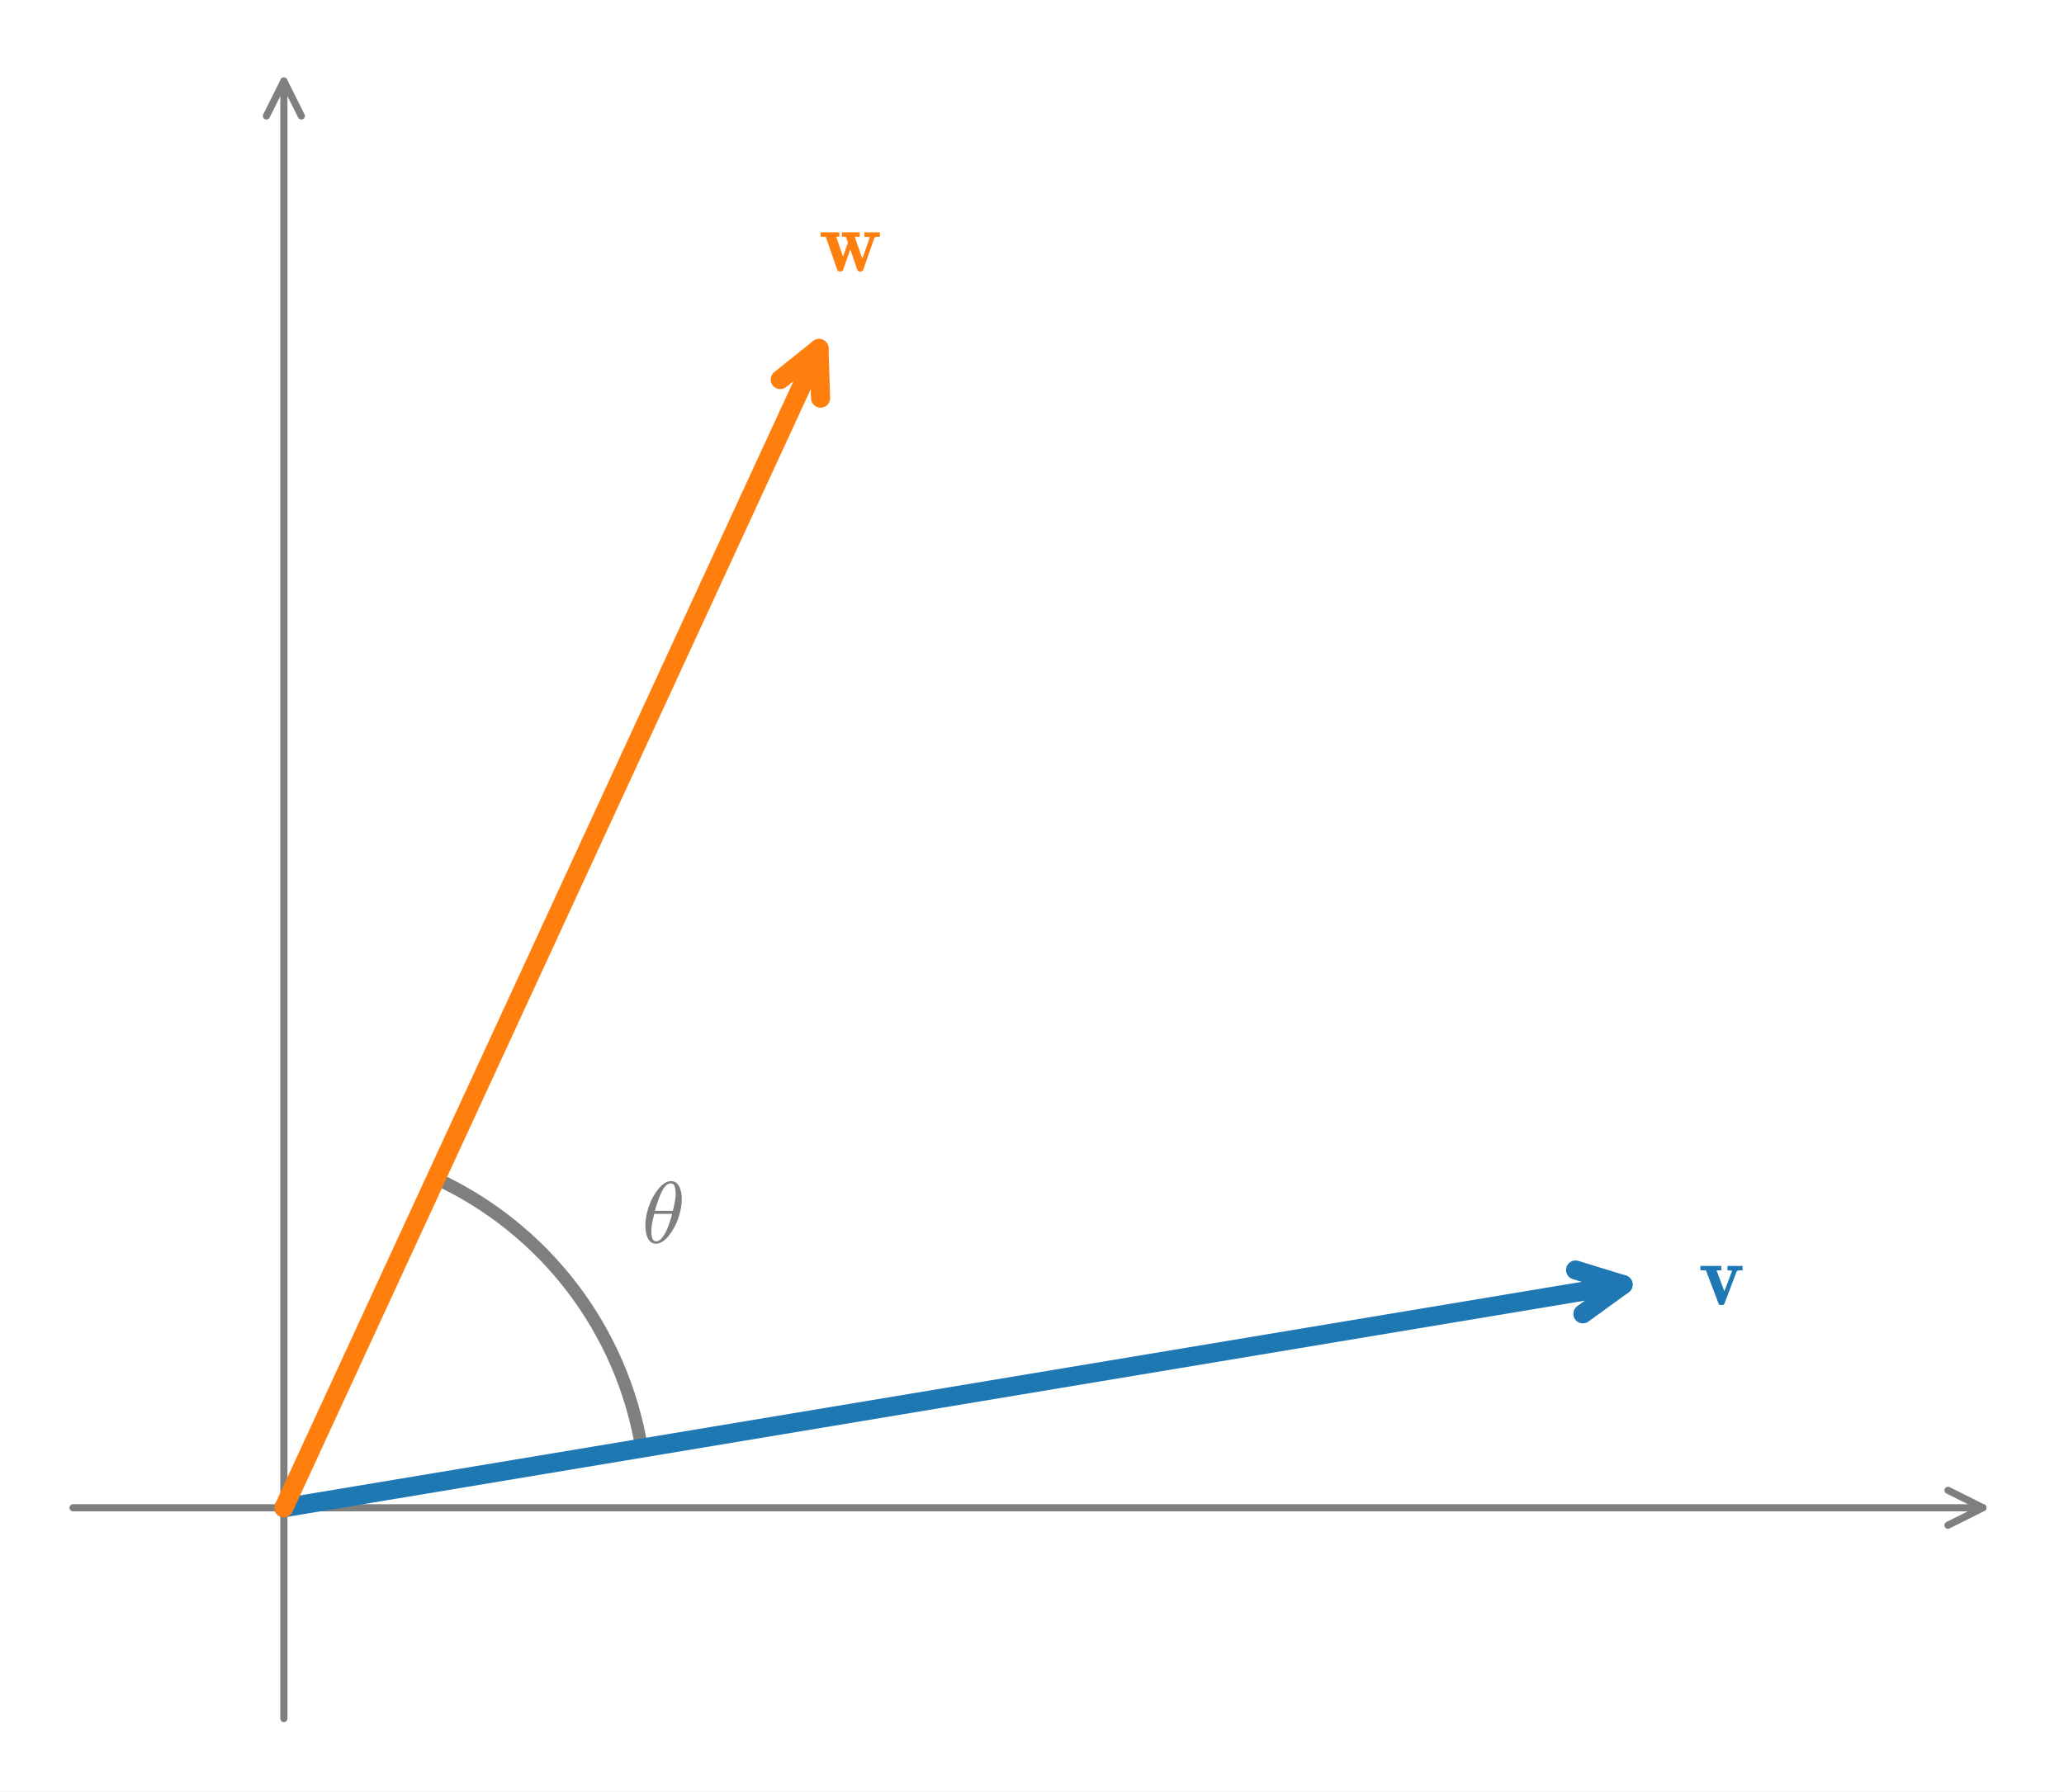
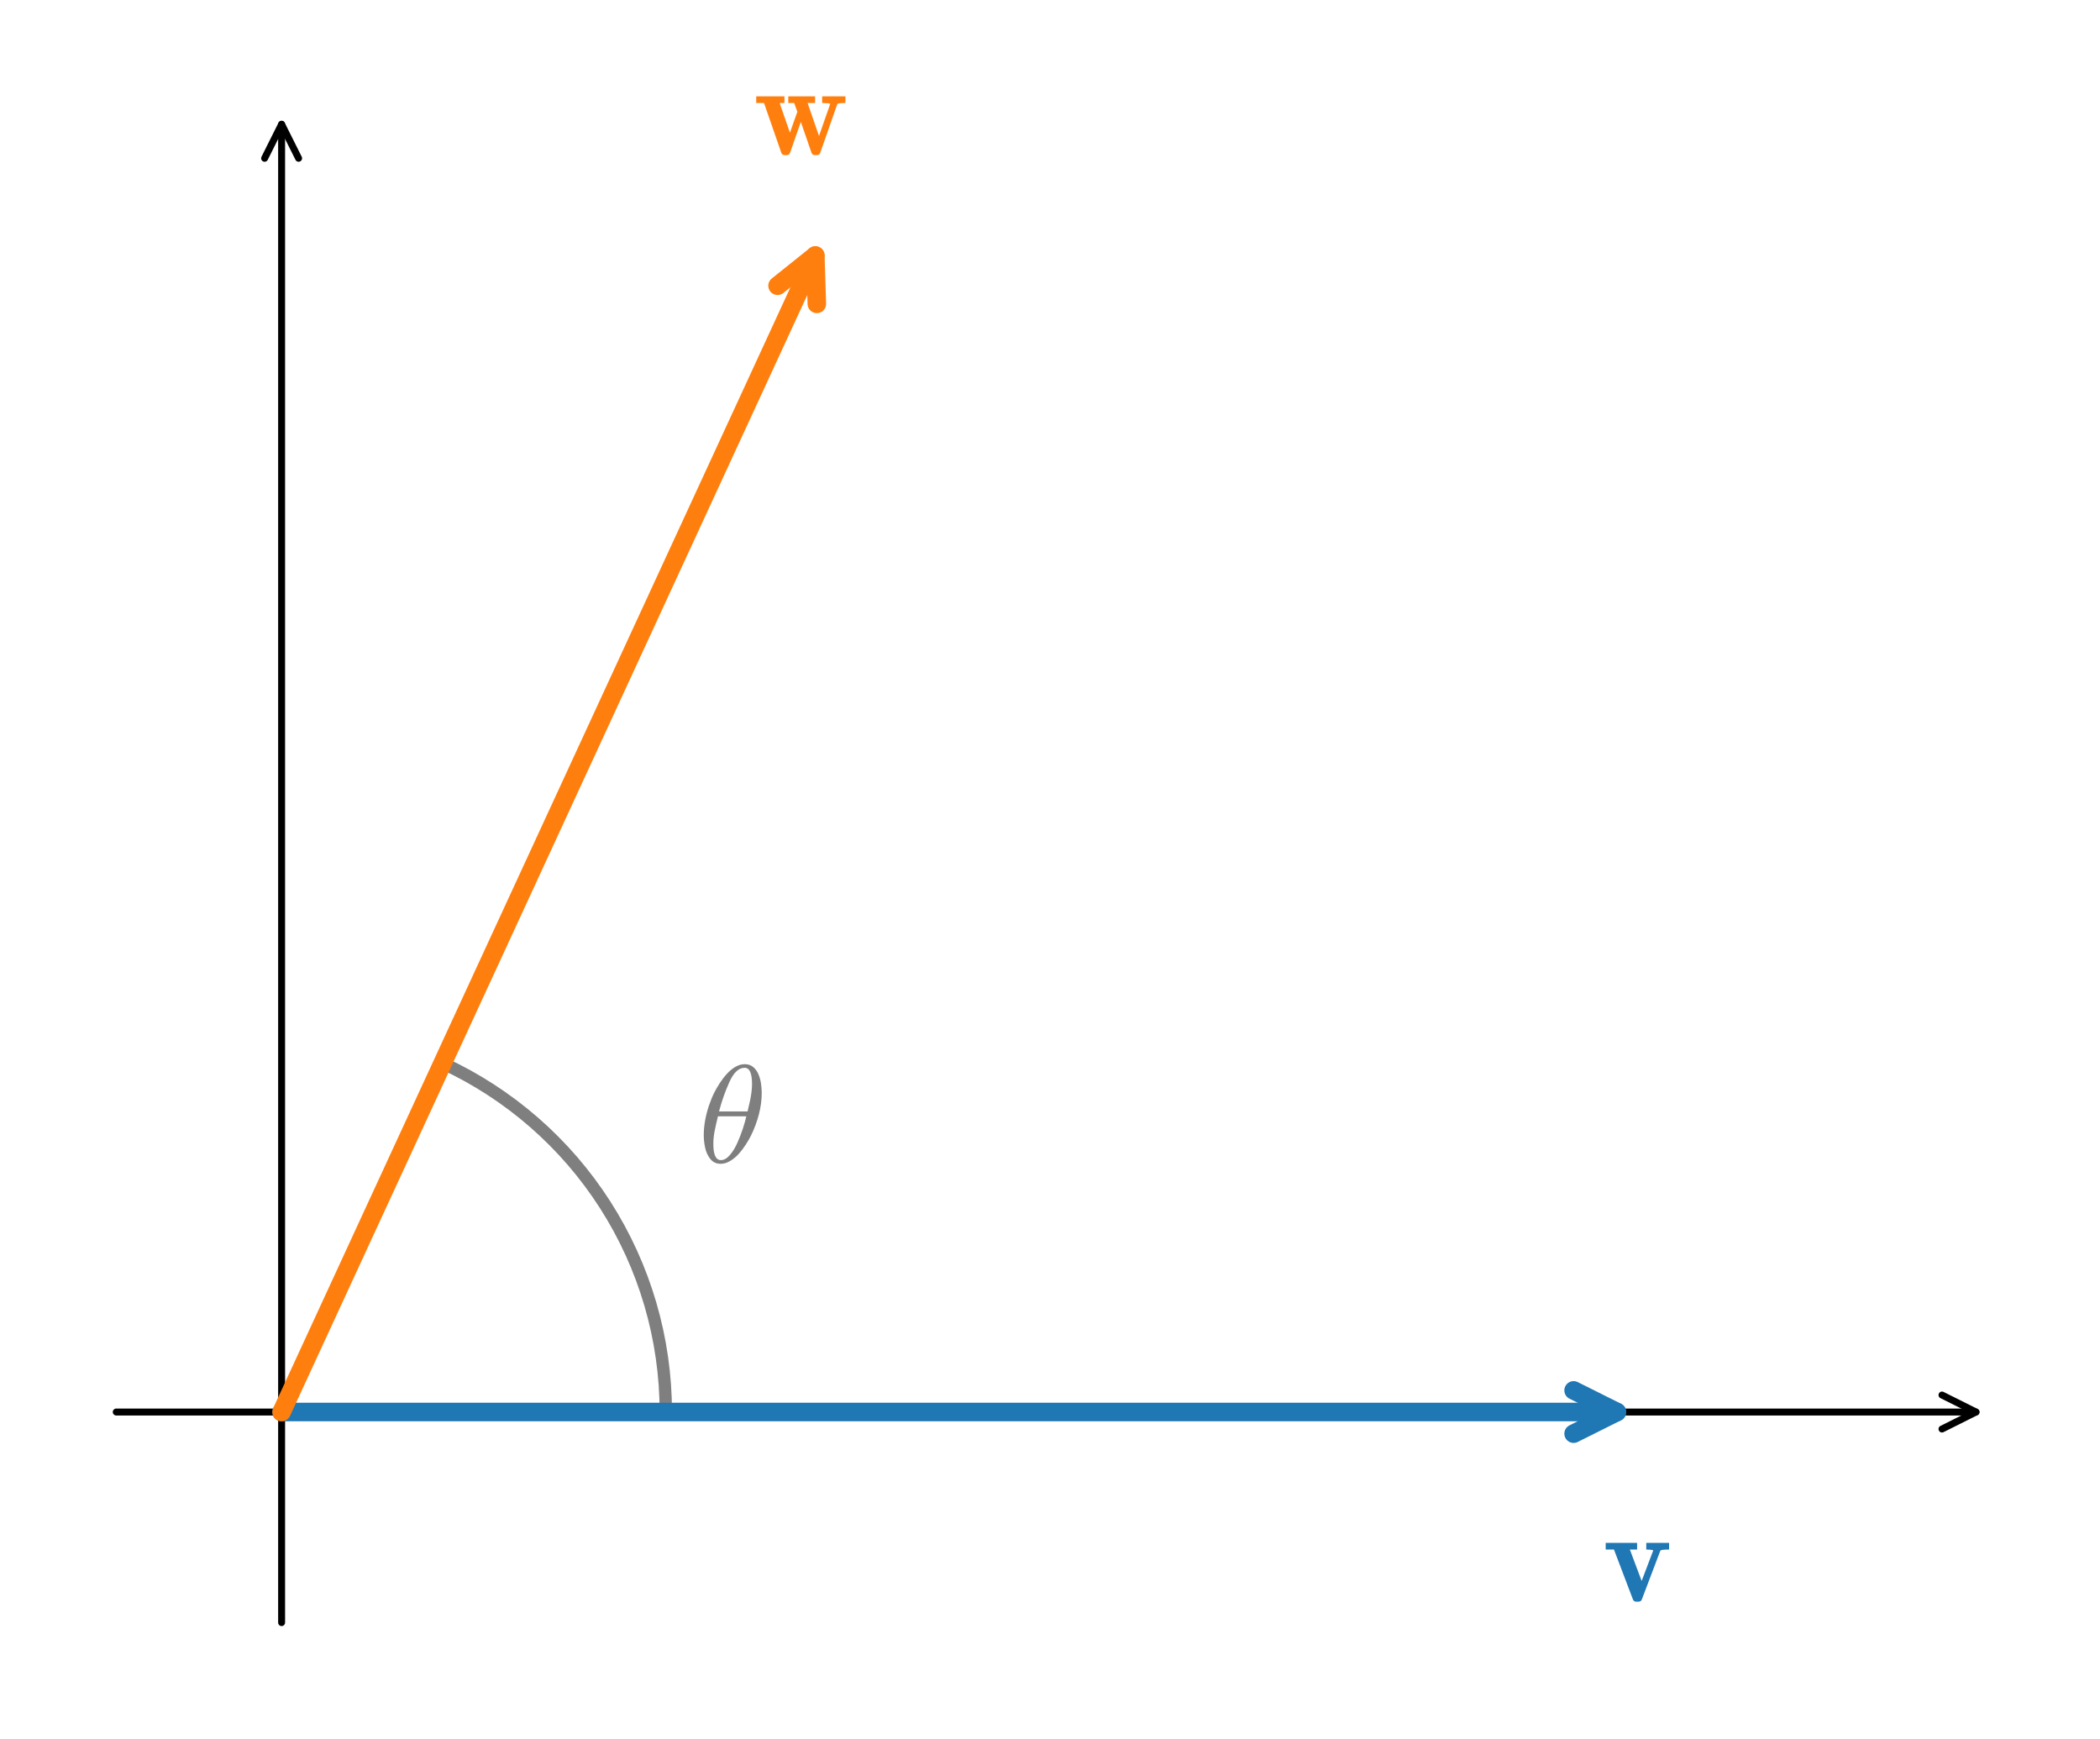
- <svg xmlns="http://www.w3.org/2000/svg" xmlns:xlink="http://www.w3.org/1999/xlink" width="259.92pt" height="225.661pt" viewBox="0 0 259.92 225.661" version="1.1">
+ <svg xmlns="http://www.w3.org/2000/svg" xmlns:xlink="http://www.w3.org/1999/xlink" width="271.888pt" height="225.106pt" viewBox="0 0 271.888 225.106" version="1.1">
  <defs>
    <style type="text/css">*{stroke-linejoin: round; stroke-linecap: butt}</style>
  </defs>
  <g id="figure_1">
    <g id="patch_1">
-       <path d="M -0 225.661  L 259.92 225.661  L 259.92 0  L -0 0  z " style="fill: #ffffff" />
+       <path d="M 0 225.106  L 271.888 225.106  L 271.888 0  L 0 0  z " style="fill: #ffffff" />
    </g>
    <g id="axes_1">
      <g id="patch_2">
-         <path d="M 80.805 182.403  C 79.581 175.059 76.58 168.124 72.064 162.204  C 67.547 156.285 61.651 151.559 54.891 148.439  " clip-path="url(#p096e374aaa)" style="fill: none; stroke: #7f7f7f; stroke-width: 1.6; stroke-linejoin: miter" />
+         <path d="M 86.202 182.794  C 86.202 173.293 83.48 163.988 78.359 155.985  C 73.239 147.982 65.931 141.611 57.305 137.63  " clip-path="url(#p1c89de3bf6)" style="fill: none; stroke: #7f7f7f; stroke-width: 1.6; stroke-linejoin: miter" />
      </g>
      <g id="patch_3">
-         <path d="M 9.197 189.913  Q 129.957 189.913 249.711 189.913  " style="fill: none; stroke: #7f7f7f; stroke-width: 0.9; stroke-linecap: round" />
-         <path d="M 245.311 187.713  L 249.711 189.913  L 245.311 192.113  " style="fill: none; stroke: #7f7f7f; stroke-width: 0.9; stroke-linecap: round" />
+         <path d="M 15.051 182.794  Q 135.945 182.794 255.832 182.794  " style="fill: none; stroke: #000000; stroke-width: 0.9; stroke-linecap: round" />
+         <path d="M 251.432 180.594  L 255.832 182.794  L 251.432 184.994  " style="fill: none; stroke: #000000; stroke-width: 0.9; stroke-linecap: round" />
      </g>
      <g id="patch_4">
-         <path d="M 35.749 216.46  Q 35.749 112.831 35.749 10.208  " style="fill: none; stroke: #7f7f7f; stroke-width: 0.9; stroke-linecap: round" />
-         <path d="M 33.549 14.608  L 35.749 10.208  L 37.949 14.608  " style="fill: none; stroke: #7f7f7f; stroke-width: 0.9; stroke-linecap: round" />
+         <path d="M 36.46 210.053  Q 36.46 112.569 36.46 16.09  " style="fill: none; stroke: #000000; stroke-width: 0.9; stroke-linecap: round" />
+         <path d="M 34.26 20.49  L 36.46 16.09  L 38.66 20.49  " style="fill: none; stroke: #000000; stroke-width: 0.9; stroke-linecap: round" />
      </g>
      <g id="patch_5">
-         <path d="M 35.749 189.913  Q 121.395 175.638 204.395 161.805  " style="fill: none; stroke: #1f77b4; stroke-width: 2.4; stroke-linecap: round" />
-         <path d="M 198.411 159.964  L 204.395 161.805  L 199.332 165.487  " style="fill: none; stroke: #1f77b4; stroke-width: 2.4; stroke-linecap: round" />
+         <path d="M 36.46 182.794  Q 124.24 182.794 209.337 182.794  " style="fill: none; stroke: #1f77b4; stroke-width: 2.4; stroke-linecap: round" />
+         <path d="M 203.737 179.994  L 209.337 182.794  L 203.737 185.594  " style="fill: none; stroke: #1f77b4; stroke-width: 2.4; stroke-linecap: round" />
      </g>
      <g id="patch_6">
-         <path d="M 35.749 189.913  Q 70.007 115.686 103.142 43.895  " style="fill: none; stroke: #ff7f0e; stroke-width: 2.4; stroke-linecap: round" />
-         <path d="M 98.253 47.806  L 103.142 43.895  L 103.337 50.153  " style="fill: none; stroke: #ff7f0e; stroke-width: 2.4; stroke-linecap: round" />
+         <path d="M 36.46 182.794  Q 71.572 106.718 105.56 33.078  " style="fill: none; stroke: #ff7f0e; stroke-width: 2.4; stroke-linecap: round" />
+         <path d="M 100.671 36.989  L 105.56 33.078  L 105.755 39.336  " style="fill: none; stroke: #ff7f0e; stroke-width: 2.4; stroke-linecap: round" />
      </g>
      <g id="text_1">
-         <g style="fill: #7f7f7f" transform="translate(80.82685 156.581) scale(0.11 -0.11)">
+         <g style="fill: #7f7f7f" transform="translate(90.3963 150.5438) scale(0.18 -0.18)">
          <defs>
            <path id="Cmmi10-b5" d="M 1031 -72  Q 741 -72 566 140  Q 391 353 323 653  Q 256 953 256 1247  L 256 1253  Q 256 1572 317 1915  Q 378 2259 493 2601  Q 609 2944 744 3213  Q 838 3400 986 3631  Q 1134 3863 1317 4064  Q 1500 4266 1711 4389  Q 1922 4513 2138 4513  L 2144 4513  Q 2375 4513 2529 4384  Q 2684 4256 2770 4056  Q 2856 3856 2890 3628  Q 2925 3400 2925 3194  Q 2925 2709 2794 2204  Q 2663 1700 2431 1228  Q 2344 1050 2189 809  Q 2034 569 1861 378  Q 1688 188 1472 58  Q 1256 -72 1038 -72  L 1031 -72  z M 1044 97  Q 1256 97 1451 323  Q 1647 550 1794 873  Q 1941 1197 2052 1536  Q 2163 1875 2216 2113  L 909 2113  Q 809 1709 753 1417  Q 697 1125 697 844  Q 697 97 1044 97  z M 959 2338  L 2272 2338  Q 2341 2619 2381 2808  Q 2422 2997 2450 3206  Q 2478 3416 2478 3597  Q 2478 4347 2138 4347  Q 1731 4347 1436 3692  Q 1141 3038 959 2338  z " transform="scale(0.015625)" />
          </defs>
          <use xlink:href="#Cmmi10-b5" transform="translate(0 0.484375)" />
        </g>
      </g>
      <g id="text_2">
-         <g style="fill: #1f77b4" transform="translate(213.8936 164.399) scale(0.11 -0.11)">
+         <g style="fill: #1f77b4" transform="translate(207.515 207.3813) scale(0.17 -0.17)">
          <defs>
            <path id="Cmb10-76" d="M 1466 91  L 544 2516  L 141 2516  L 141 2841  L 1672 2841  L 1672 2516  L 1319 2516  L 1894 984  L 2456 2463  Q 2456 2494 2342 2505  Q 2228 2516 2119 2516  L 2119 2841  L 3231 2841  L 3231 2516  Q 2828 2516 2803 2456  L 1906 91  Q 1866 -25 1741 -25  L 1631 -25  Q 1506 -25 1466 91  z " transform="scale(0.015625)" />
          </defs>
          <use xlink:href="#Cmb10-76" transform="translate(0 0.609375)" />
        </g>
      </g>
      <g id="text_3">
-         <g style="fill: #ff7f0e" transform="translate(103.1059 34.21634) scale(0.11 -0.11)">
+         <g style="fill: #ff7f0e" transform="translate(97.553 20.11734) scale(0.17 -0.17)">
          <defs>
            <path id="Cmb10-77" d="M 1356 91  L 513 2516  L 134 2516  L 134 2841  L 1509 2841  L 1509 2516  L 1275 2516  L 1778 1069  L 2138 2088  L 1984 2516  L 1697 2516  L 1697 2841  L 3003 2841  L 3003 2516  L 2638 2516  L 3194 909  L 3738 2463  Q 3738 2494 3608 2505  Q 3478 2516 3347 2516  L 3347 2841  L 4481 2841  L 4481 2516  Q 4103 2516 4084 2456  L 3256 91  Q 3216 -25 3091 -25  L 2994 -25  Q 2869 -25 2828 91  L 2309 1594  L 1784 91  Q 1744 -25 1619 -25  L 1522 -25  Q 1397 -25 1356 91  z " transform="scale(0.015625)" />
          </defs>
          <use xlink:href="#Cmb10-77" transform="translate(0 0.609375)" />
        </g>
      </g>
    </g>
  </g>
  <defs>
-     <clipPath id="p096e374aaa">
-       <rect x="7.2" y="7.2" width="245.52" height="211.261" />
+     <clipPath id="p1c89de3bf6">
+       <rect x="7.2" y="7.234" width="257.488" height="210.672" />
    </clipPath>
  </defs>
</svg>
